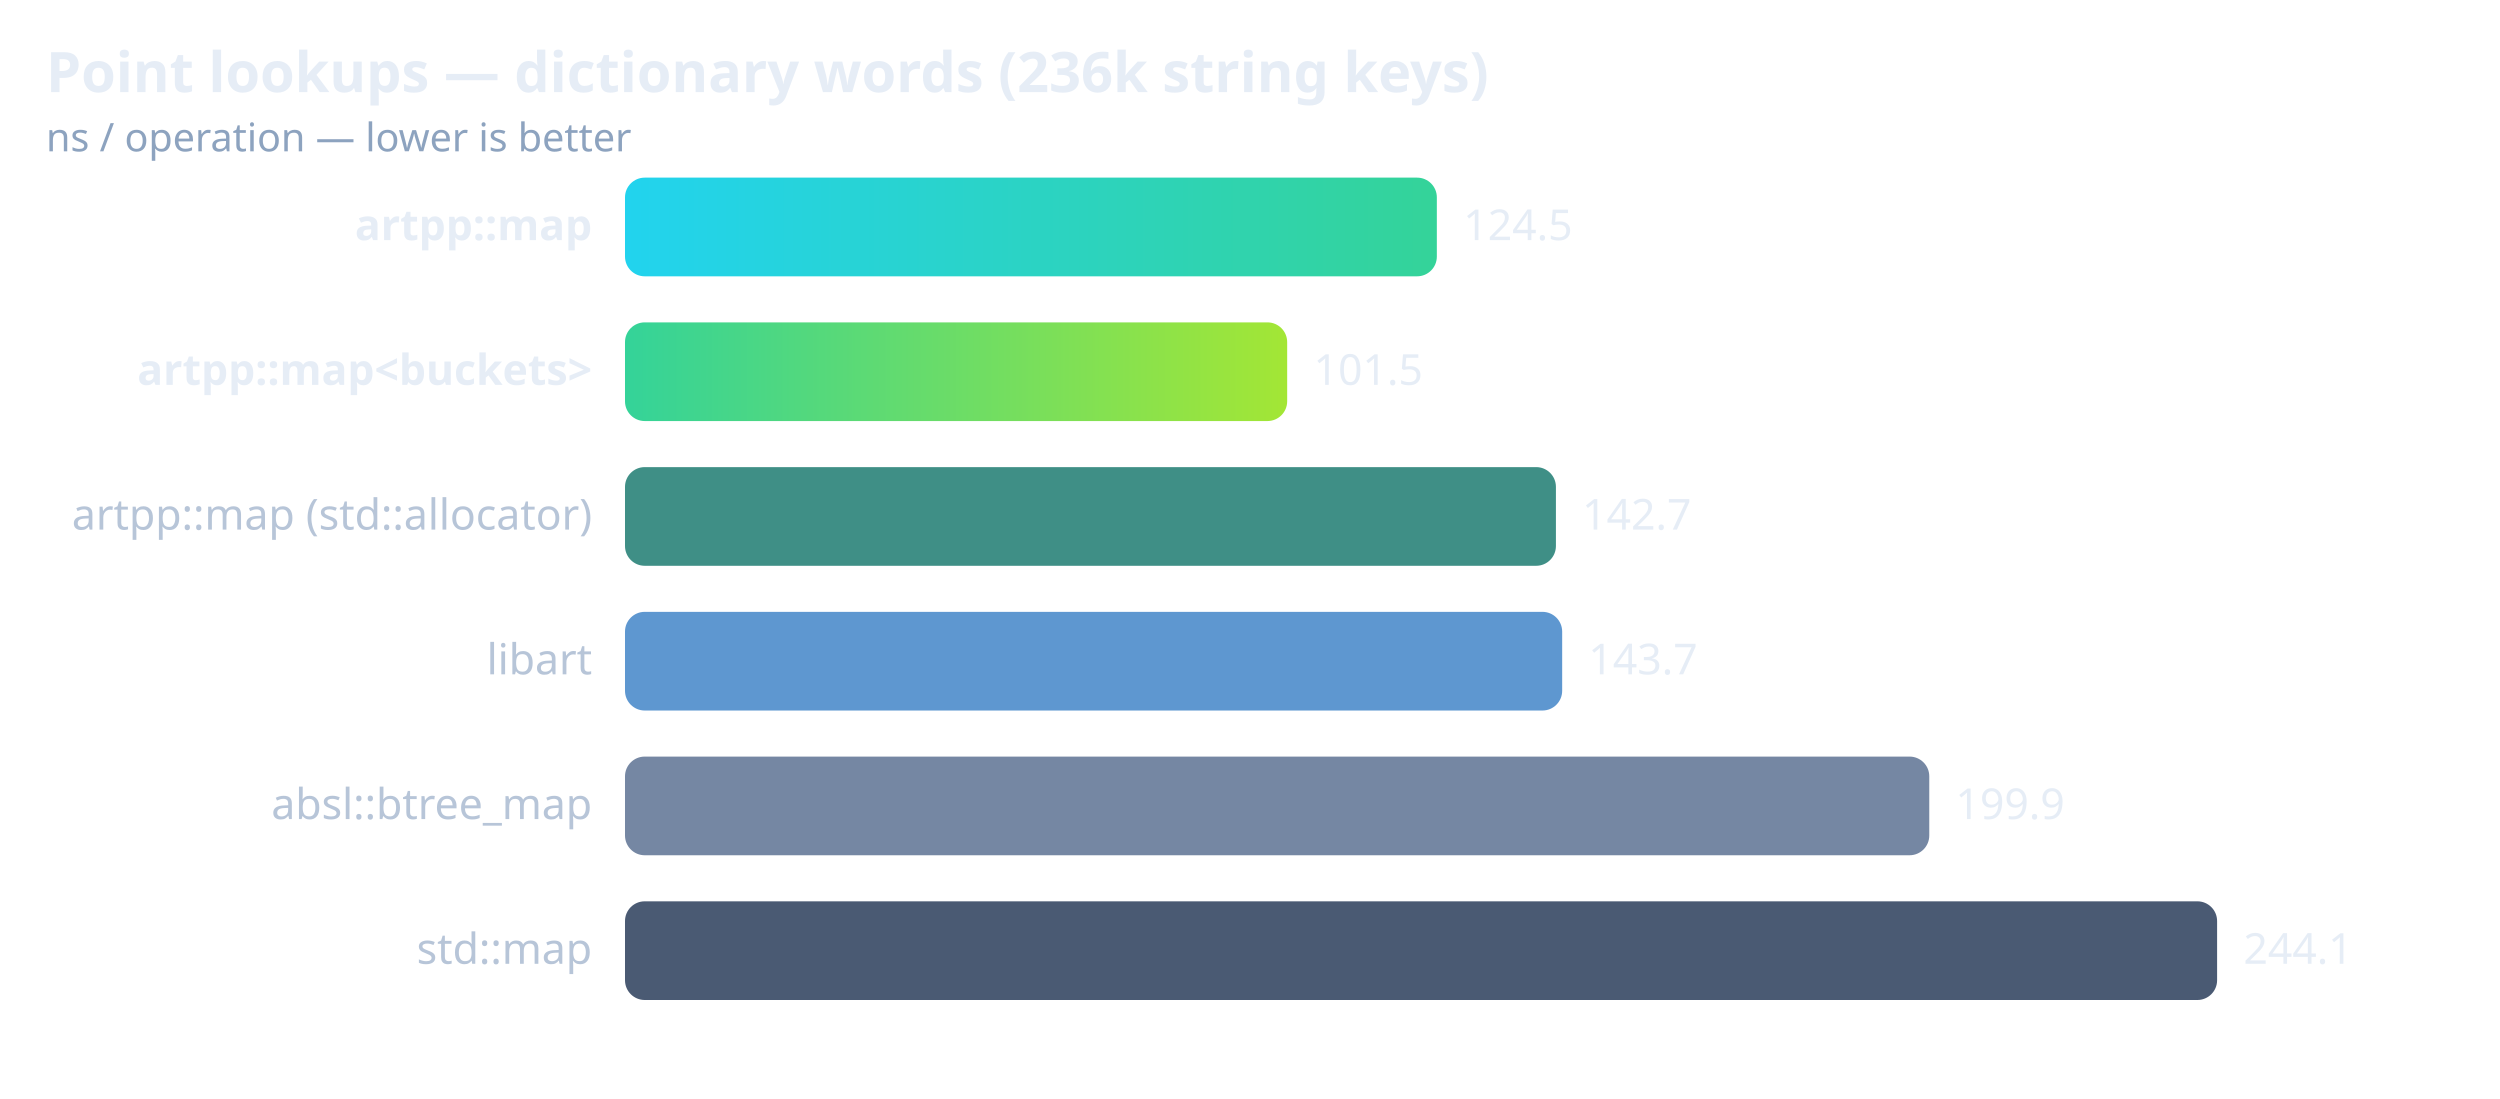
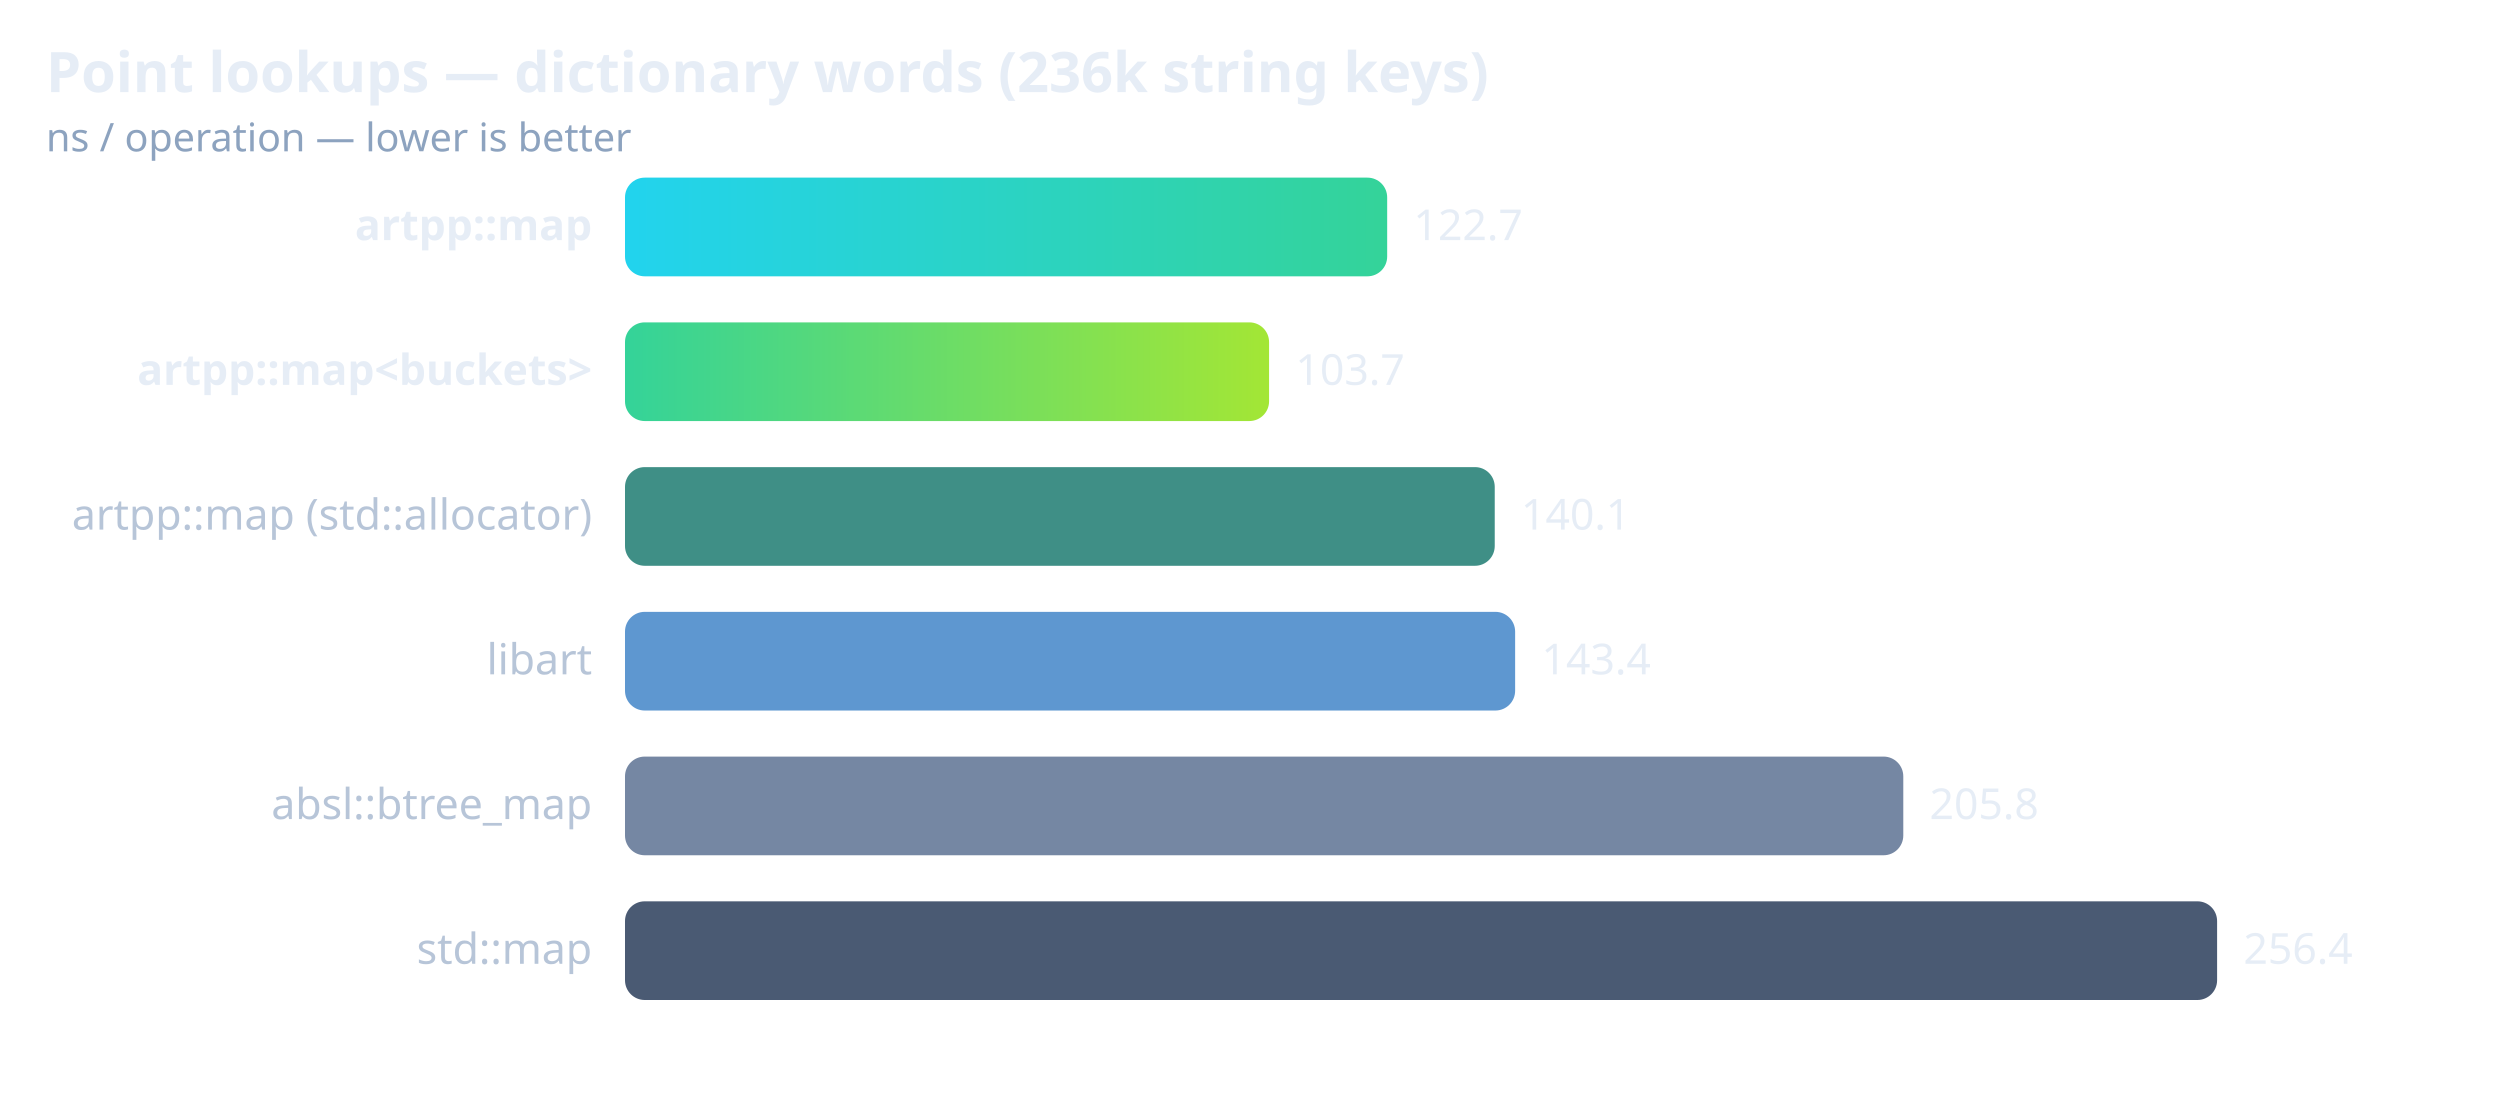
<svg xmlns="http://www.w3.org/2000/svg" viewBox="0 0 760 334" font-family="ui-sans-serif, system-ui, sans-serif" role="img" aria-label="Point lookups — dictionary words (236k string keys)">
  <defs>
    <linearGradient id="hot" x1="0" y1="0" x2="1" y2="0">
      <stop offset="0" stop-color="#22d3ee" />
      <stop offset="1" stop-color="#34d399" />
    </linearGradient>
    <linearGradient id="hot2" x1="0" y1="0" x2="1" y2="0">
      <stop offset="0" stop-color="#34d399" />
      <stop offset="1" stop-color="#a3e635" />
    </linearGradient>
  </defs>
  <text x="14" y="28" font-size="17" font-weight="600" fill="#e6edf6">Point lookups — dictionary words (236k string keys)</text>
  <text x="14" y="46" font-size="12" fill="#8da3bf">ns / operation — lower is better</text>
  <text x="180" y="73.0" font-size="13" font-weight="600" fill="#e6edf6" text-anchor="end">artpp::map</text>
-   <rect x="190" y="54" width="246.8" height="30" rx="6" fill="url(#hot)" />
-   <text x="444.838" y="73.0" font-size="13" fill="#e6edf6">124.5</text>
+   <rect x="190" y="54" width="231.7" height="30" rx="6" fill="url(#hot)" />
+   <text x="429.711" y="73.0" font-size="13" fill="#e6edf6">122.7</text>
  <text x="180" y="117.0" font-size="13" font-weight="600" fill="#e6edf6" text-anchor="end">artpp::map&lt;buckets&gt;</text>
-   <rect x="190" y="98" width="201.3" height="30" rx="6" fill="url(#hot2)" />
-   <text x="399.333" y="117.0" font-size="13" fill="#e6edf6">101.5</text>
+   <rect x="190" y="98" width="195.8" height="30" rx="6" fill="url(#hot2)" />
+   <text x="393.824" y="117.0" font-size="13" fill="#e6edf6">103.7</text>
  <text x="180" y="161.0" font-size="13" font-weight="400" fill="#b7c5d8" text-anchor="end">artpp::map (std::allocator)</text>
-   <rect x="190" y="142" width="283.0" height="30" rx="6" fill="#3f8f86" />
-   <text x="480.965" y="161.0" font-size="13" fill="#e6edf6">142.7</text>
+   <rect x="190" y="142" width="264.4" height="30" rx="6" fill="#3f8f86" />
+   <text x="462.39" y="161.0" font-size="13" fill="#e6edf6">140.1</text>
  <text x="180" y="205.0" font-size="13" font-weight="400" fill="#b7c5d8" text-anchor="end">libart</text>
-   <rect x="190" y="186" width="284.9" height="30" rx="6" fill="#5e97d0" />
-   <text x="482.868" y="205.0" font-size="13" fill="#e6edf6">143.7</text>
+   <rect x="190" y="186" width="270.6" height="30" rx="6" fill="#5e97d0" />
+   <text x="468.638" y="205.0" font-size="13" fill="#e6edf6">143.4</text>
  <text x="180" y="249.0" font-size="13" font-weight="400" fill="#b7c5d8" text-anchor="end">absl::btree_map</text>
-   <rect x="190" y="230" width="396.5" height="30" rx="6" fill="#7587a3" />
-   <text x="594.46" y="249.0" font-size="13" fill="#e6edf6">199.9</text>
+   <rect x="190" y="230" width="388.6" height="30" rx="6" fill="#7587a3" />
+   <text x="586.571" y="249.0" font-size="13" fill="#e6edf6">205.8</text>
  <text x="180" y="293.0" font-size="13" font-weight="400" fill="#b7c5d8" text-anchor="end">std::map</text>
  <rect x="190" y="274" width="484.0" height="30" rx="6" fill="#4a5a73" />
-   <text x="682.0" y="293.0" font-size="13" fill="#e6edf6">244.1</text>
+   <text x="682.0" y="293.0" font-size="13" fill="#e6edf6">256.4</text>
</svg>
